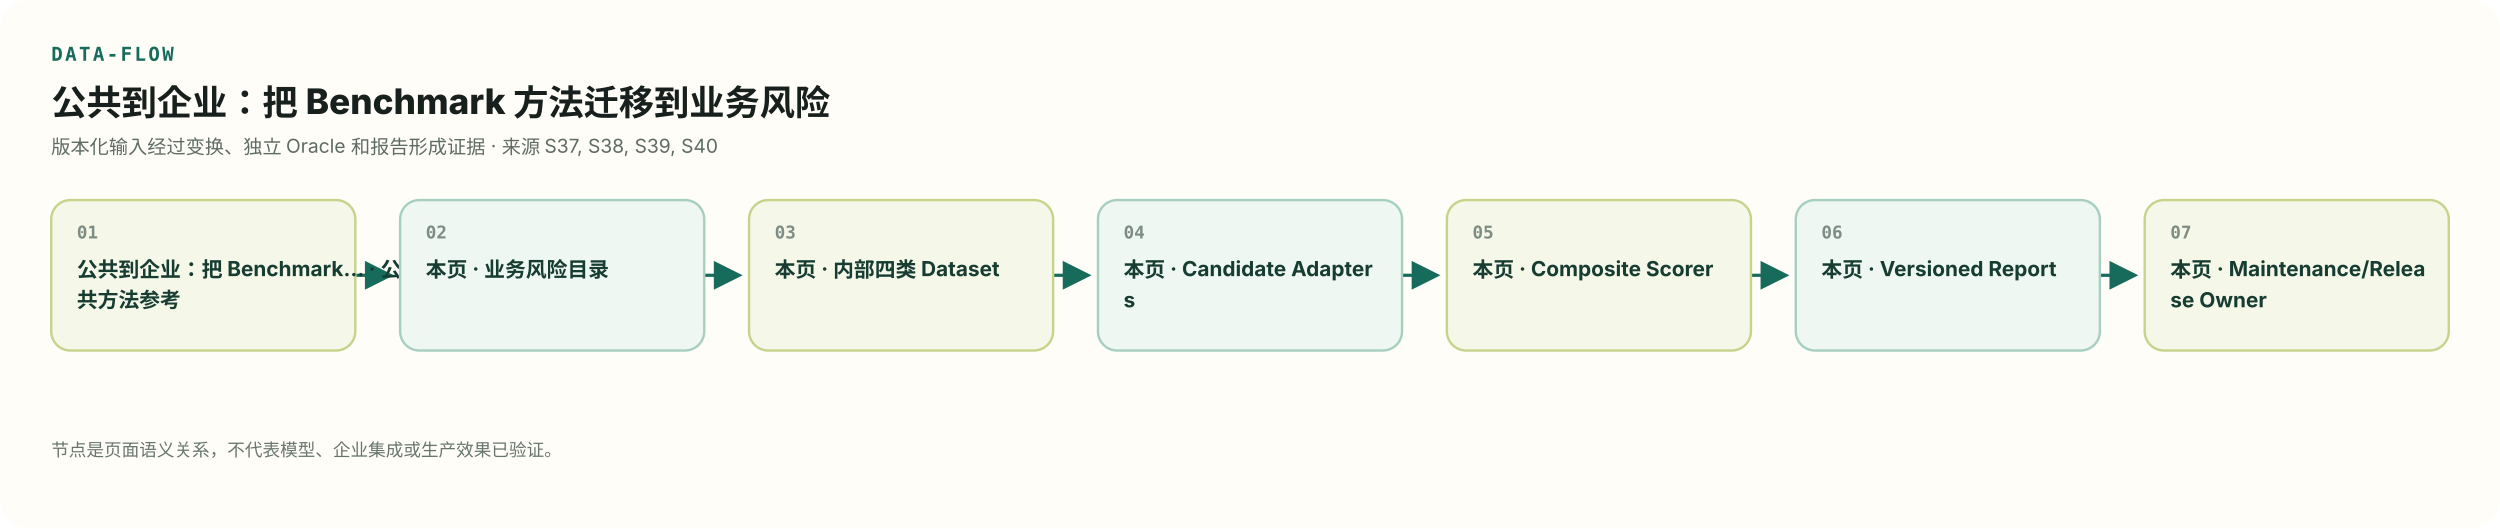
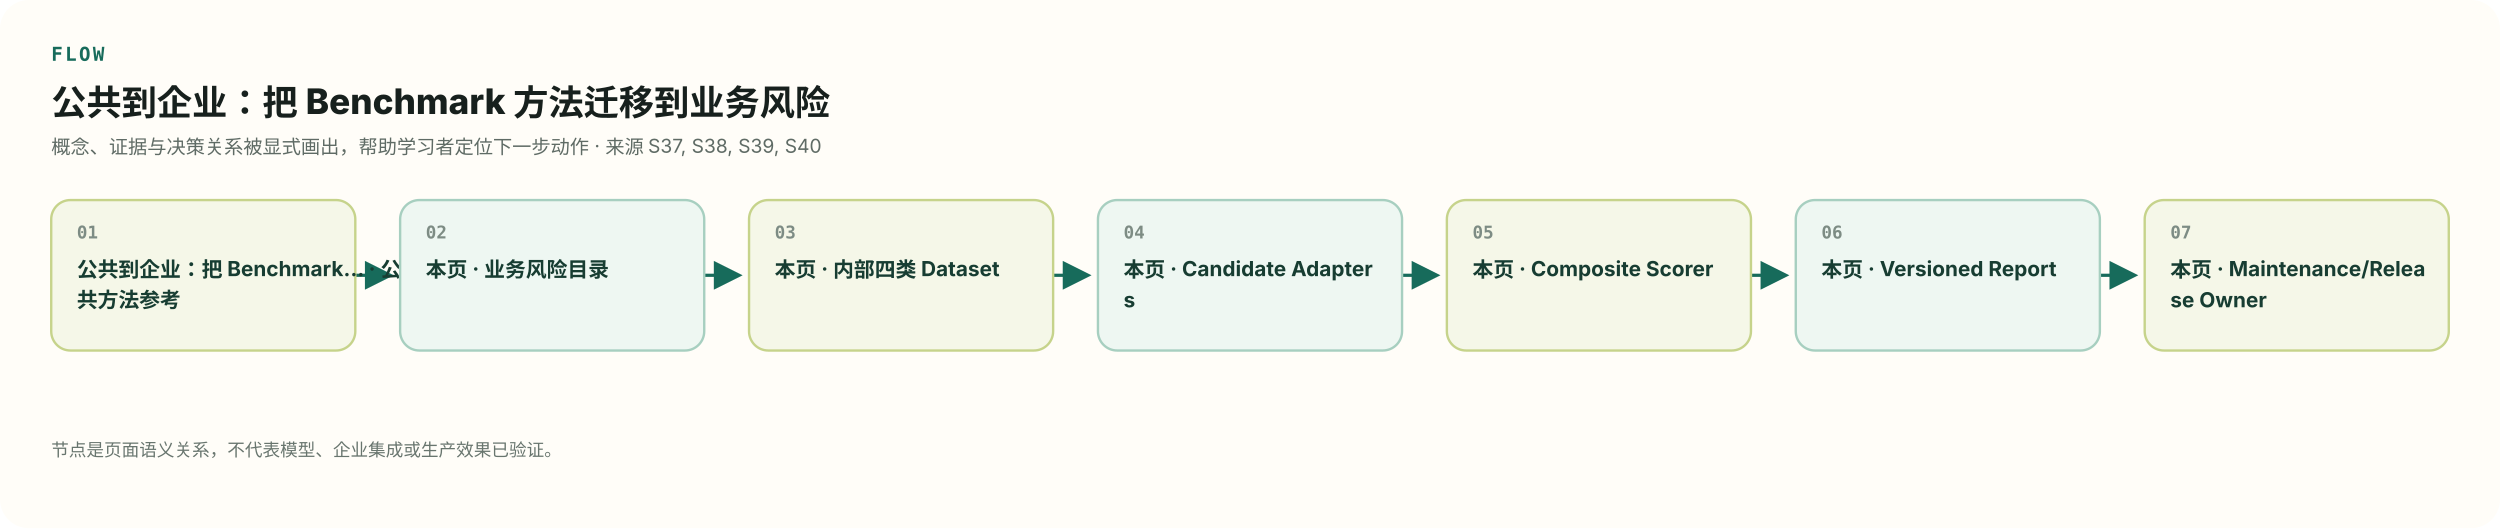
<svg xmlns="http://www.w3.org/2000/svg" role="img" aria-labelledby="title desc" viewBox="0 0 1562 330" width="1562" height="330">
  <defs>
    <marker id="arrow" markerWidth="9" markerHeight="9" refX="7" refY="4.5" orient="auto">
      <path d="M0,0 L9,4.5 L0,9 z" fill="#176b5b" />
    </marker>
  </defs>
  <style>
    .canvas{fill:#fffdf8}.eyebrow{font:700 12px ui-monospace,monospace;letter-spacing:.12em;fill:#176b5b}.title{font:800 22px -apple-system,BlinkMacSystemFont,"PingFang SC",sans-serif;fill:#17201d}.subtitle{font:400 12px -apple-system,BlinkMacSystemFont,"PingFang SC",sans-serif;fill:#5f6b65}.node rect{fill:#eef7f2;stroke:#a7cfc0;stroke-width:1.5}.node:nth-of-type(odd) rect{fill:#f5f7e8;stroke:#c6d38b}.node-index{font:700 11px ui-monospace,monospace;fill:#7d8c84}.node-label{font:700 13px -apple-system,BlinkMacSystemFont,"PingFang SC",sans-serif;fill:#173d32}.arrow{stroke:#176b5b;stroke-width:2;fill:none}.source{font:400 11px ui-monospace,monospace;fill:#68756e}
  </style>
  <rect class="canvas" width="100%" height="100%" rx="18" />
-   <text x="32" y="38" class="eyebrow">DATA-FLOW</text>
+   <text x="32" y="38" class="eyebrow">FLOW</text>
  <text x="32" y="72" class="title">公共到企业：把 Benchmark 方法迁移到业务风险</text>
-   <text x="32" y="96" class="subtitle">版本化输入经过变换、独立 Oracle 和报告形成证据 · 来源 S37, S38, S39, S40</text>
+   <text x="32" y="96" class="subtitle">概念、证据与决策关系被显式画出，帮助学习者定位下一步动作 · 来源 S37, S38, S39, S40</text>
  <path d="M 222 172 L 242 172" class="arrow" marker-end="url(#arrow)" />
  <path d="M 440 172 L 460 172" class="arrow" marker-end="url(#arrow)" />
  <path d="M 658 172 L 678 172" class="arrow" marker-end="url(#arrow)" />
  <path d="M 876 172 L 896 172" class="arrow" marker-end="url(#arrow)" />
  <path d="M 1094 172 L 1114 172" class="arrow" marker-end="url(#arrow)" />
  <path d="M 1312 172 L 1332 172" class="arrow" marker-end="url(#arrow)" />
  <g class="node">
    <rect x="32" y="125" width="190" height="94" rx="12" />
    <text x="48" y="149" class="node-index">01</text>
    <text x="48" y="173" class="node-label">公共到企业：把 Benchmark… · 公</text>
    <text x="48" y="192" class="node-label">共方法参考</text>
  </g>
  <g class="node">
    <rect x="250" y="125" width="190" height="94" rx="12" />
    <text x="266" y="149" class="node-index">02</text>
    <text x="266" y="173" class="node-label">本页 · 业务风险目录</text>
  </g>
  <g class="node">
    <rect x="468" y="125" width="190" height="94" rx="12" />
    <text x="484" y="149" class="node-index">03</text>
    <text x="484" y="173" class="node-label">本页 · 内部四类 Dataset</text>
  </g>
  <g class="node">
    <rect x="686" y="125" width="190" height="94" rx="12" />
    <text x="702" y="149" class="node-index">04</text>
    <text x="702" y="173" class="node-label">本页 · Candidate Adapter</text>
    <text x="702" y="192" class="node-label">s</text>
  </g>
  <g class="node">
    <rect x="904" y="125" width="190" height="94" rx="12" />
    <text x="920" y="149" class="node-index">05</text>
    <text x="920" y="173" class="node-label">本页 · Composite Scorer</text>
  </g>
  <g class="node">
    <rect x="1122" y="125" width="190" height="94" rx="12" />
    <text x="1138" y="149" class="node-index">06</text>
    <text x="1138" y="173" class="node-label">本页 · Versioned Report</text>
  </g>
  <g class="node">
    <rect x="1340" y="125" width="190" height="94" rx="12" />
    <text x="1356" y="149" class="node-index">07</text>
    <text x="1356" y="173" class="node-label">本页 · Maintenance/Relea</text>
    <text x="1356" y="192" class="node-label">se Owner</text>
  </g>
  <text x="32" y="285" class="source">节点是页面语义关系，不代表模型、企业集成或生产效果已验证。</text>
</svg>
